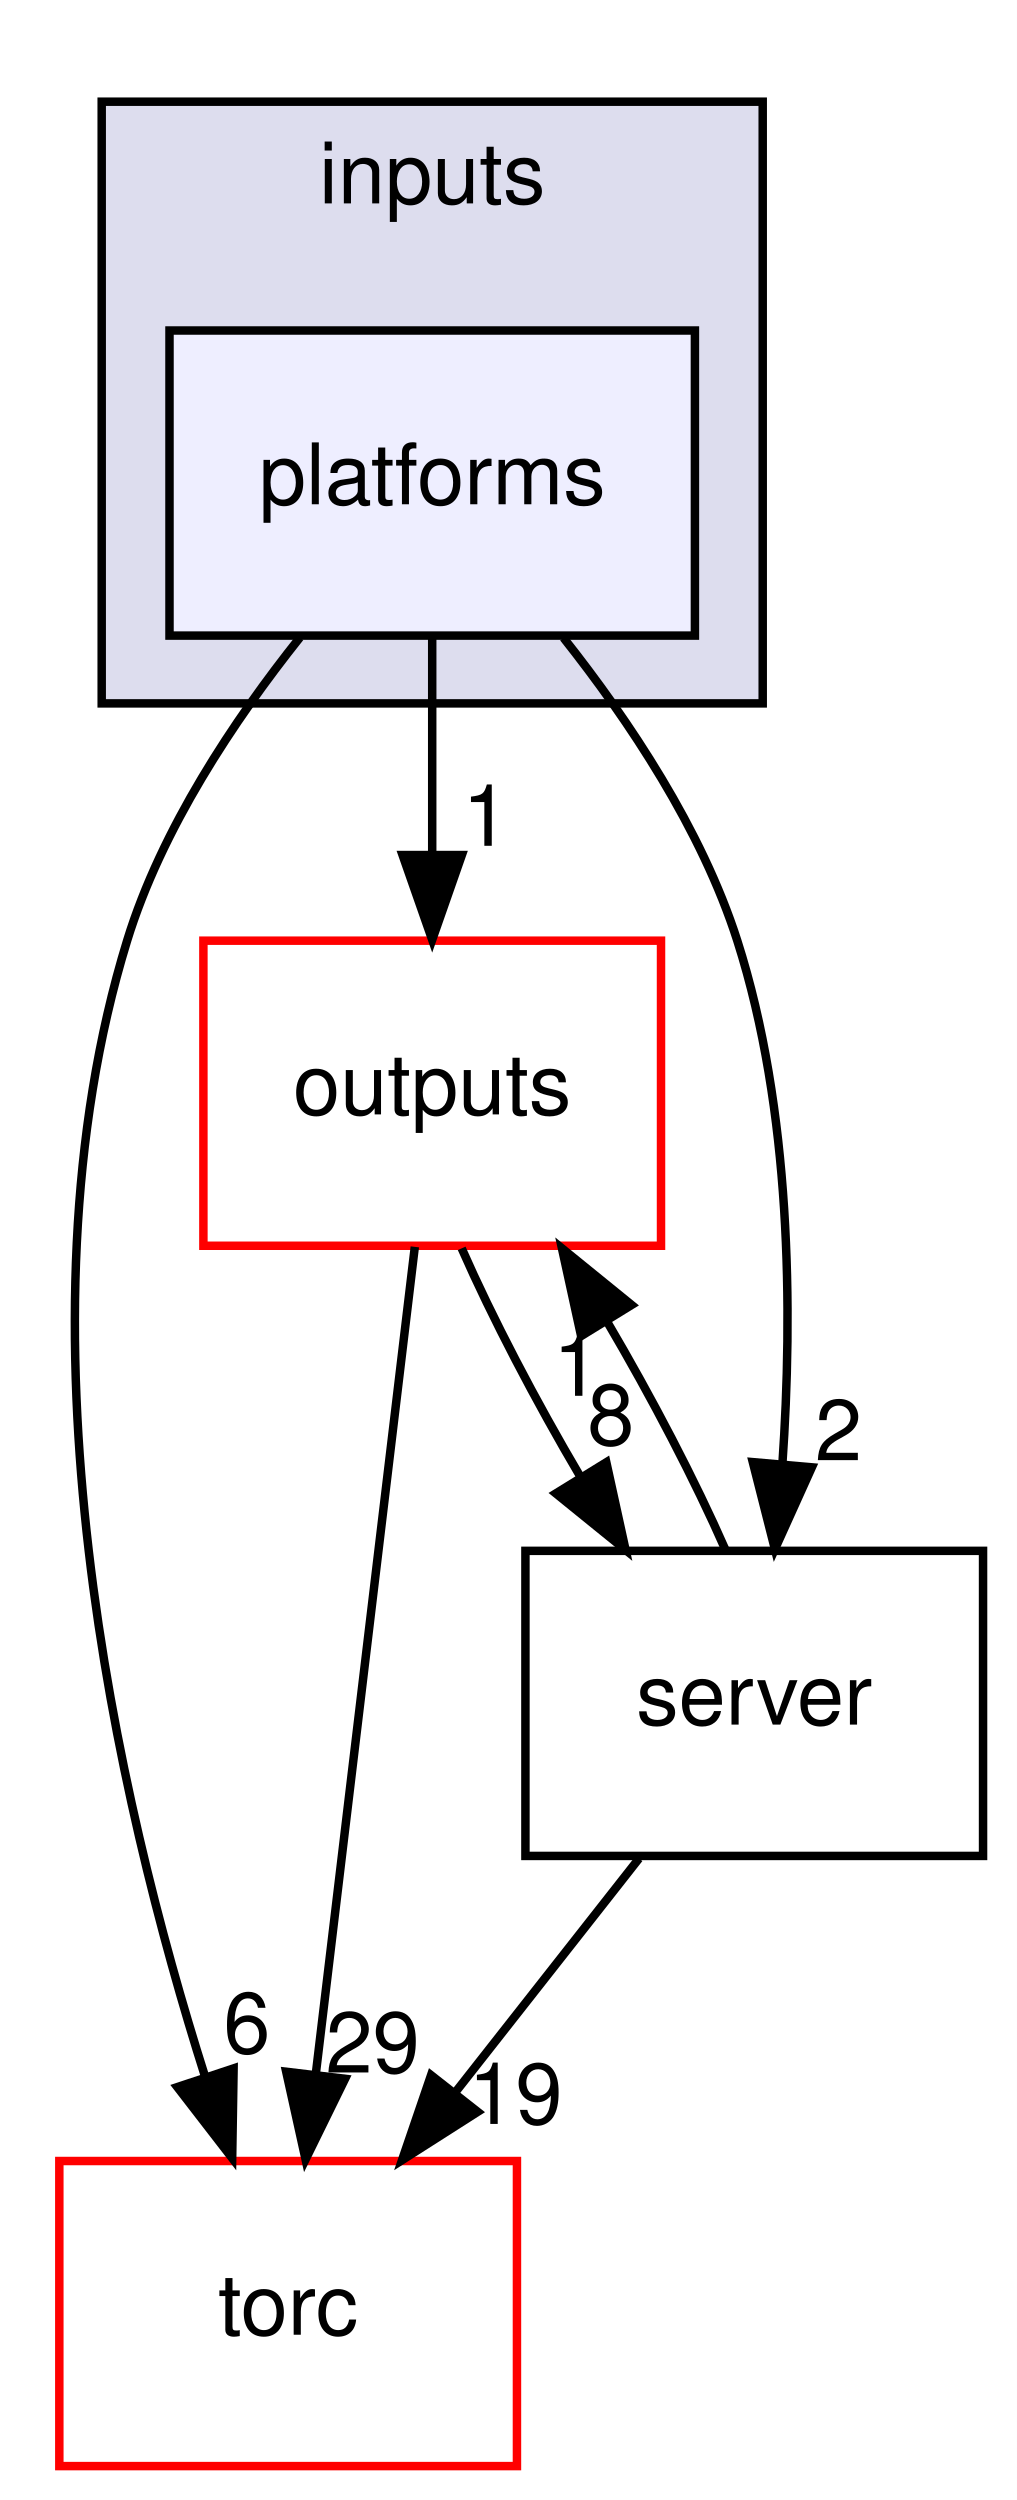
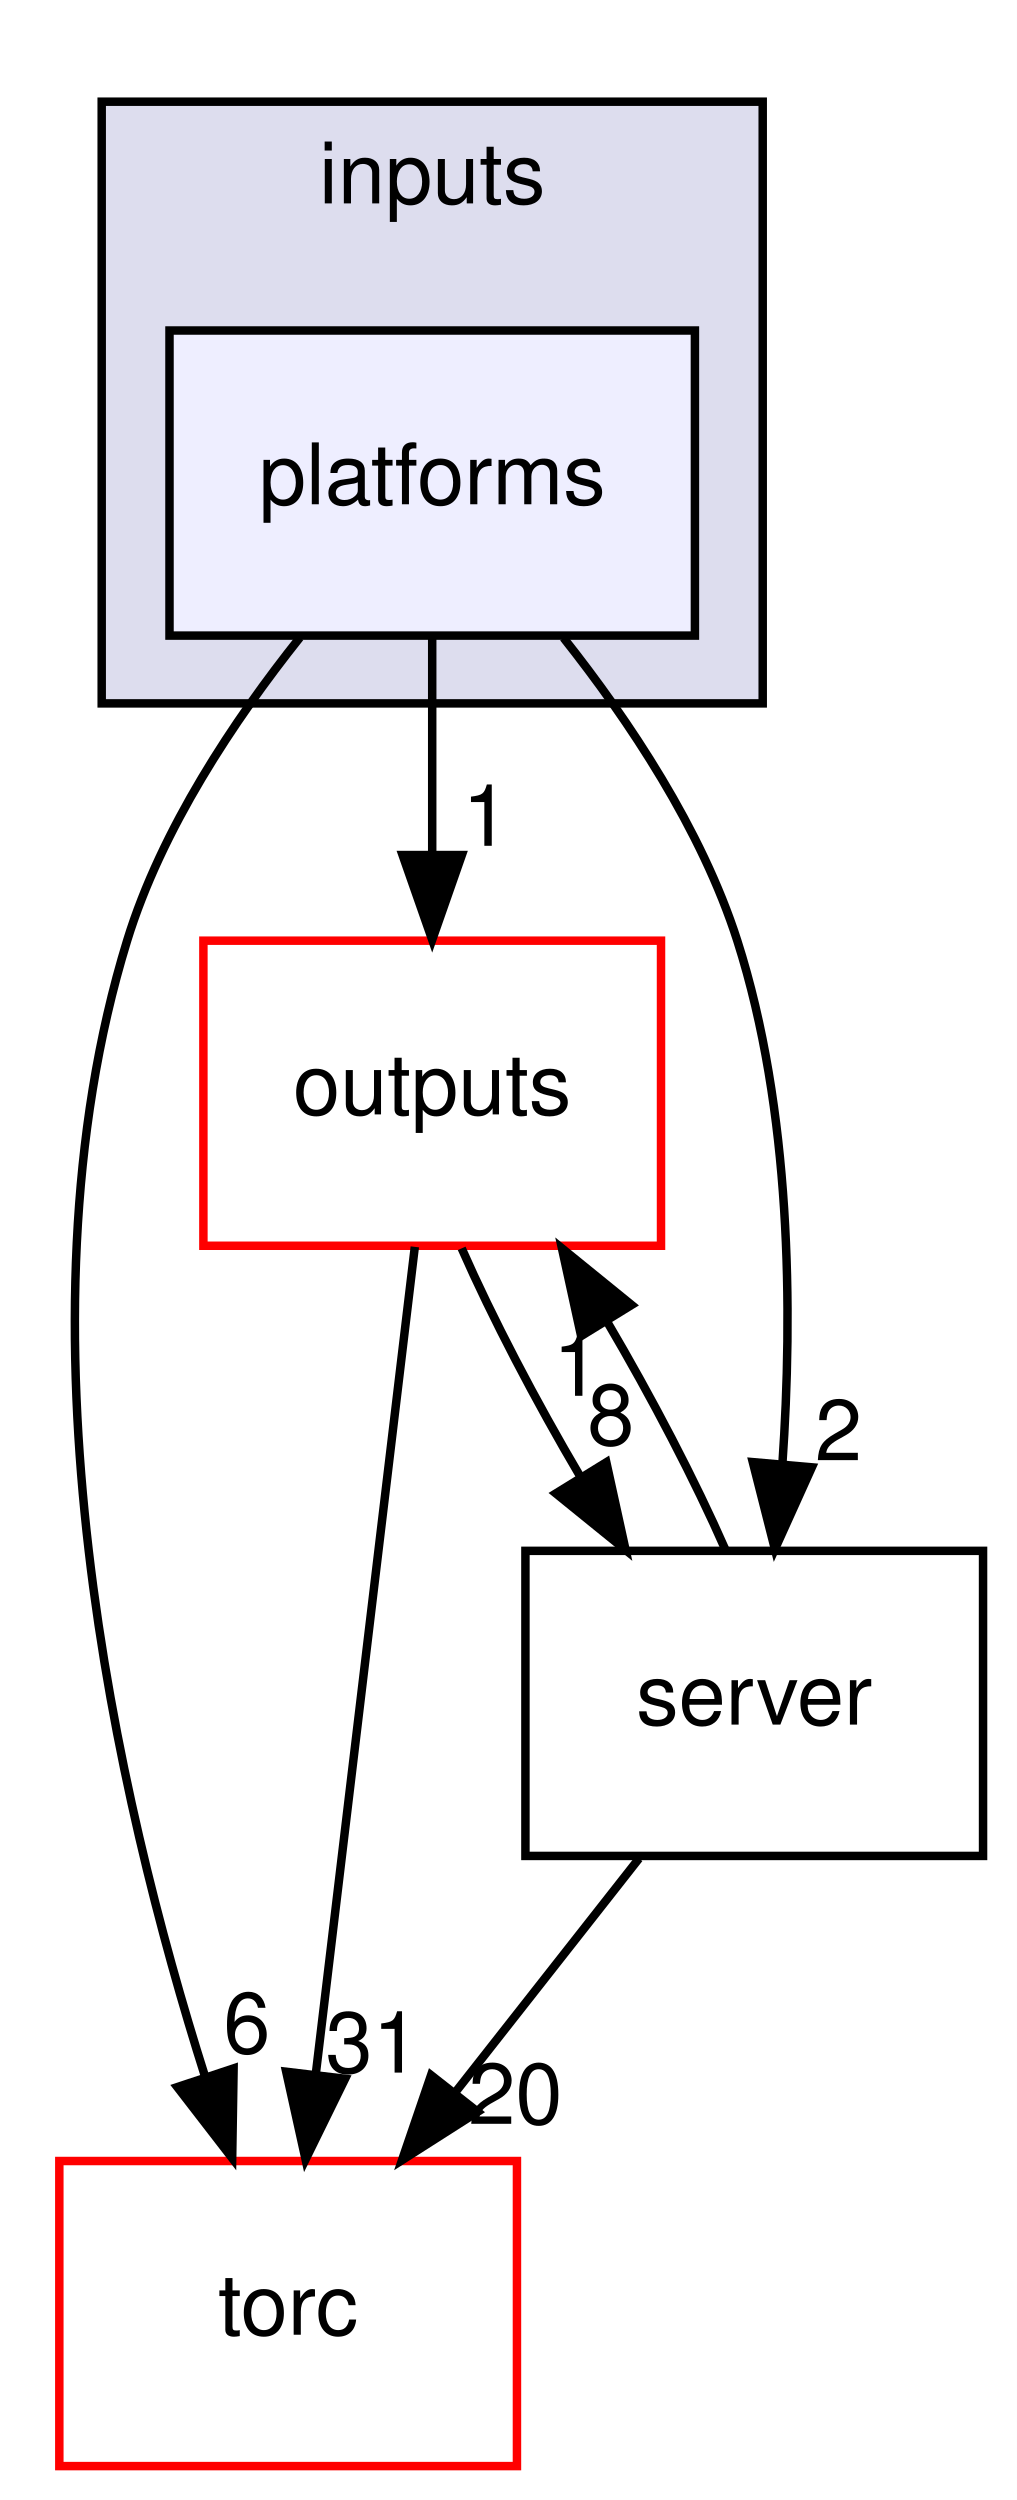
<svg xmlns="http://www.w3.org/2000/svg" xmlns:xlink="http://www.w3.org/1999/xlink" width="120pt" height="295pt" viewBox="0.00 0.00 120.00 295.00">
  <g id="graph0" class="graph" transform="scale(1 1) rotate(0) translate(4 291)">
    <polygon fill="white" stroke="none" points="-4,4 -4,-291 116,-291 116,4 -4,4" />
    <g id="clust1" class="cluster">
      <g id="a_clust1">
        <a xlink:href="dir_fb7b09e926df3dd6ae65d35d8e762017.html" target="_top" xlink:title="inputs">
          <polygon fill="#ddddee" stroke="black" points="8,-208 8,-279 86,-279 86,-208 8,-208" />
          <text text-anchor="middle" x="47" y="-267" font-family="Helvetica,sans-Serif" font-size="10.00">inputs</text>
        </a>
      </g>
    </g>
    <g id="node1" class="node">
      <g id="a_node1">
        <a xlink:href="dir_94a33b0d2c7d971598d92a73960ed717.html" target="_top" xlink:title="platforms">
          <polygon fill="#eeeeff" stroke="black" points="78,-252 16,-252 16,-216 78,-216 78,-252" />
          <text text-anchor="middle" x="47" y="-231.5" font-family="Helvetica,sans-Serif" font-size="10.00">platforms</text>
        </a>
      </g>
    </g>
    <g id="node2" class="node">
      <g id="a_node2">
        <a xlink:href="dir_19e1fafdf157c27762559b97f5d6a2d3.html" target="_top" xlink:title="torc">
          <polygon fill="white" stroke="red" points="57,-36 3,-36 3,-0 57,-0 57,-36" />
          <text text-anchor="middle" x="30" y="-15.5" font-family="Helvetica,sans-Serif" font-size="10.00">torc</text>
        </a>
      </g>
    </g>
    <g id="edge3" class="edge">
      <path fill="none" stroke="black" d="M31.39,-215.774C23.627,-206.03 15.054,-193.184 11,-180 -3.034,-134.363 9.875,-78.512 20.181,-46.023" />
      <polygon fill="black" stroke="black" points="23.567,-46.932 23.398,-36.339 16.924,-44.725 23.567,-46.932" />
      <g id="a_edge3-headlabel">
        <a xlink:href="dir_000003_000004.html" target="_top" xlink:title="6">
          <text text-anchor="middle" x="25.129" y="-48.739" font-family="Helvetica,sans-Serif" font-size="10.00">6</text>
        </a>
      </g>
    </g>
    <g id="node3" class="node">
      <g id="a_node3">
        <a xlink:href="dir_d03bd041034a3e88cd281d61691321a9.html" target="_top" xlink:title="outputs">
          <polygon fill="white" stroke="red" points="74,-180 20,-180 20,-144 74,-144 74,-180" />
          <text text-anchor="middle" x="47" y="-159.5" font-family="Helvetica,sans-Serif" font-size="10.00">outputs</text>
        </a>
      </g>
    </g>
    <g id="edge4" class="edge">
      <path fill="none" stroke="black" d="M47,-215.697C47,-207.983 47,-198.712 47,-190.112" />
      <polygon fill="black" stroke="black" points="50.5,-190.104 47,-180.104 43.5,-190.104 50.5,-190.104" />
      <g id="a_edge4-headlabel">
        <a xlink:href="dir_000003_000007.html" target="_top" xlink:title="1">
          <text text-anchor="middle" x="53.339" y="-191.199" font-family="Helvetica,sans-Serif" font-size="10.00">1</text>
        </a>
      </g>
    </g>
    <g id="node4" class="node">
      <g id="a_node4">
        <a xlink:href="dir_41e1742e44e2de38b3bc91f993fed282.html" target="_top" xlink:title="server">
          <polygon fill="none" stroke="black" points="112,-108 58,-108 58,-72 112,-72 112,-108" />
          <text text-anchor="middle" x="85" y="-87.5" font-family="Helvetica,sans-Serif" font-size="10.00">server</text>
        </a>
      </g>
    </g>
    <g id="edge5" class="edge">
      <path fill="none" stroke="black" d="M62.492,-215.737C70.221,-205.983 78.798,-193.137 83,-180 89.385,-160.036 89.567,-136.246 88.325,-118.287" />
      <polygon fill="black" stroke="black" points="91.801,-117.858 87.439,-108.203 84.828,-118.471 91.801,-117.858" />
      <g id="a_edge5-headlabel">
        <a xlink:href="dir_000003_000000.html" target="_top" xlink:title="2">
          <text text-anchor="middle" x="94.944" y="-118.69" font-family="Helvetica,sans-Serif" font-size="10.00">2</text>
        </a>
      </g>
    </g>
    <g id="edge1" class="edge">
      <path fill="none" stroke="black" d="M44.949,-143.871C42.052,-119.67 36.73,-75.211 33.279,-46.393" />
      <polygon fill="black" stroke="black" points="36.722,-45.702 32.058,-36.189 29.771,-46.534 36.722,-45.702" />
      <g id="a_edge1-headlabel">
-         <a xlink:href="dir_000007_000004.html" target="_top" xlink:title="29">
-           <text text-anchor="middle" x="39.968" y="-46.434" font-family="Helvetica,sans-Serif" font-size="10.00">29</text>
+         <a xlink:href="dir_000007_000004.html" target="_top" xlink:title="31">
+           <text text-anchor="middle" x="39.968" y="-46.434" font-family="Helvetica,sans-Serif" font-size="10.00">31</text>
        </a>
      </g>
    </g>
    <g id="edge2" class="edge">
      <path fill="none" stroke="black" d="M50.477,-143.697C54.056,-135.559 59.208,-125.689 64.514,-116.701" />
      <polygon fill="black" stroke="black" points="67.546,-118.452 69.82,-108.104 61.589,-114.776 67.546,-118.452" />
      <g id="a_edge2-headlabel">
        <a xlink:href="dir_000007_000000.html" target="_top" xlink:title="8">
          <text text-anchor="middle" x="68.075" y="-120.502" font-family="Helvetica,sans-Serif" font-size="10.00">8</text>
        </a>
      </g>
    </g>
    <g id="edge6" class="edge">
      <path fill="none" stroke="black" d="M71.404,-71.697C64.877,-63.389 56.932,-53.277 49.753,-44.141" />
      <polygon fill="black" stroke="black" points="52.37,-41.805 43.439,-36.104 46.865,-46.13 52.37,-41.805" />
      <g id="a_edge6-headlabel">
-         <a xlink:href="dir_000000_000004.html" target="_top" xlink:title="19">
-           <text text-anchor="middle" x="56.823" y="-40.377" font-family="Helvetica,sans-Serif" font-size="10.00">19</text>
+         <a xlink:href="dir_000000_000004.html" target="_top" xlink:title="20">
+           <text text-anchor="middle" x="56.823" y="-40.377" font-family="Helvetica,sans-Serif" font-size="10.00">20</text>
        </a>
      </g>
    </g>
    <g id="edge7" class="edge">
      <path fill="none" stroke="black" d="M81.61,-108.104C78.057,-116.214 72.92,-126.076 67.616,-135.078" />
      <polygon fill="black" stroke="black" points="64.572,-133.346 62.309,-143.697 70.533,-137.017 64.572,-133.346" />
      <g id="a_edge7-headlabel">
        <a xlink:href="dir_000000_000007.html" target="_top" xlink:title="1">
          <text text-anchor="middle" x="64.039" y="-126.297" font-family="Helvetica,sans-Serif" font-size="10.00">1</text>
        </a>
      </g>
    </g>
  </g>
</svg>
